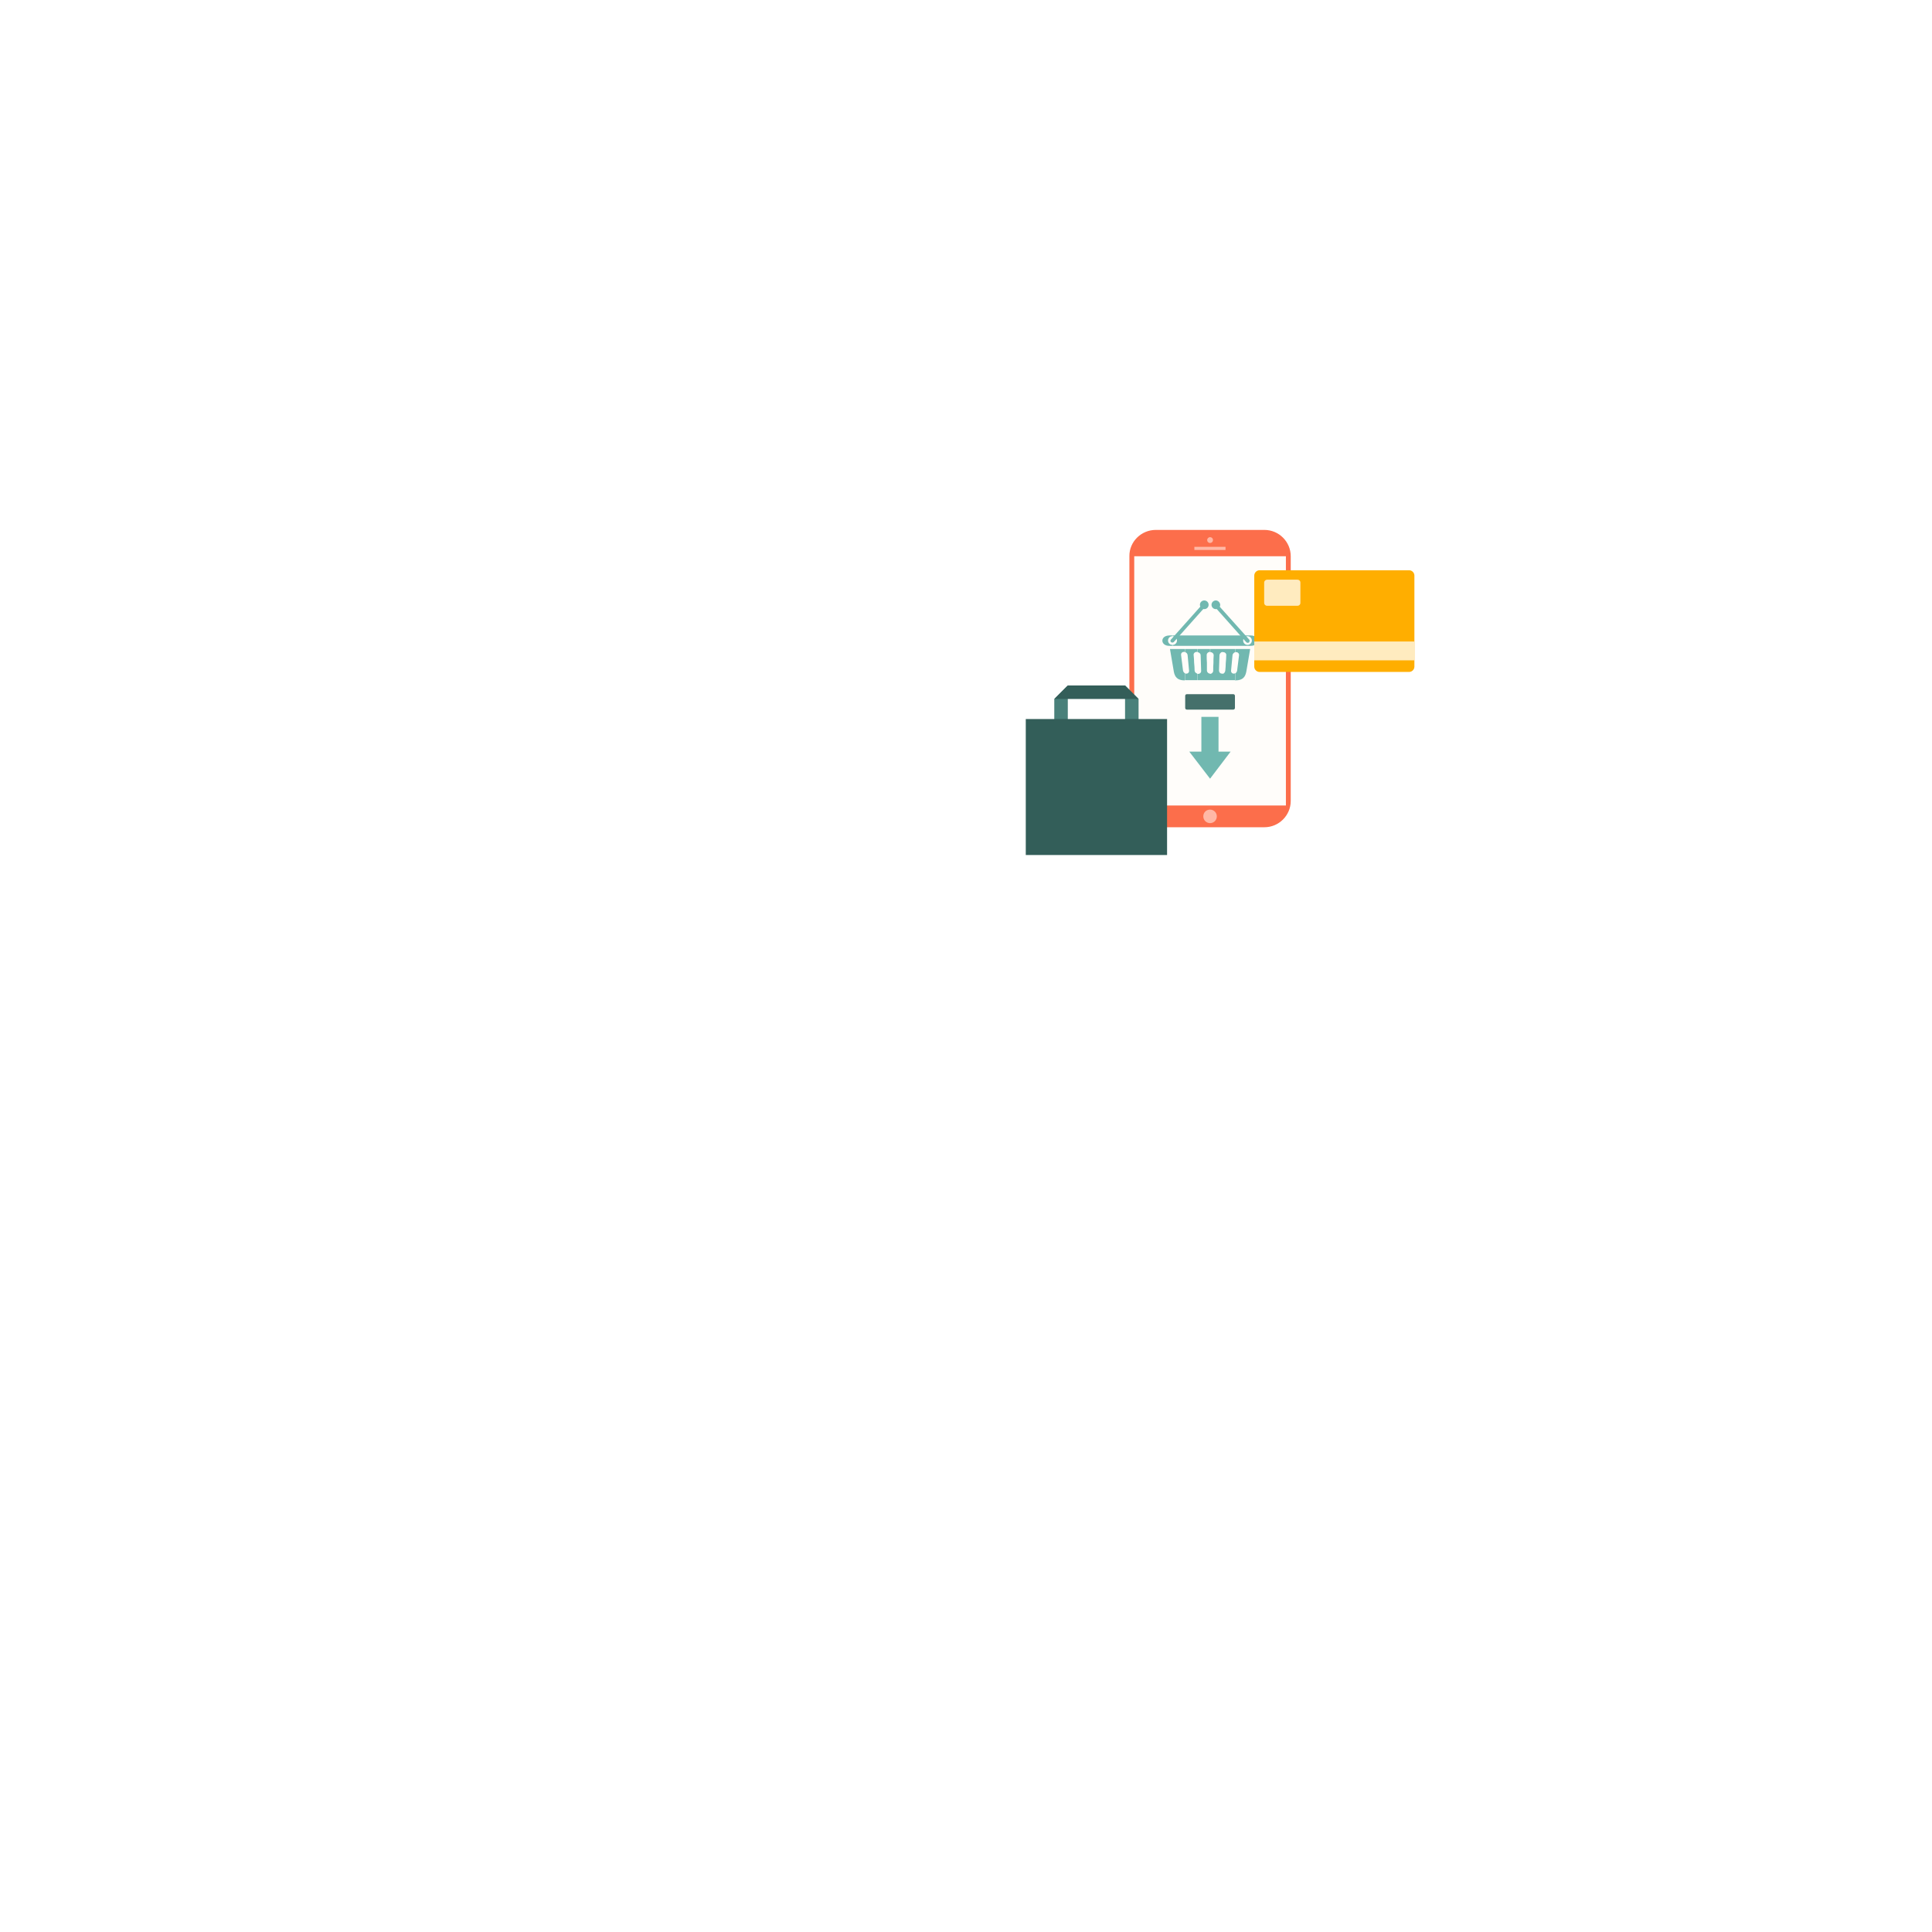
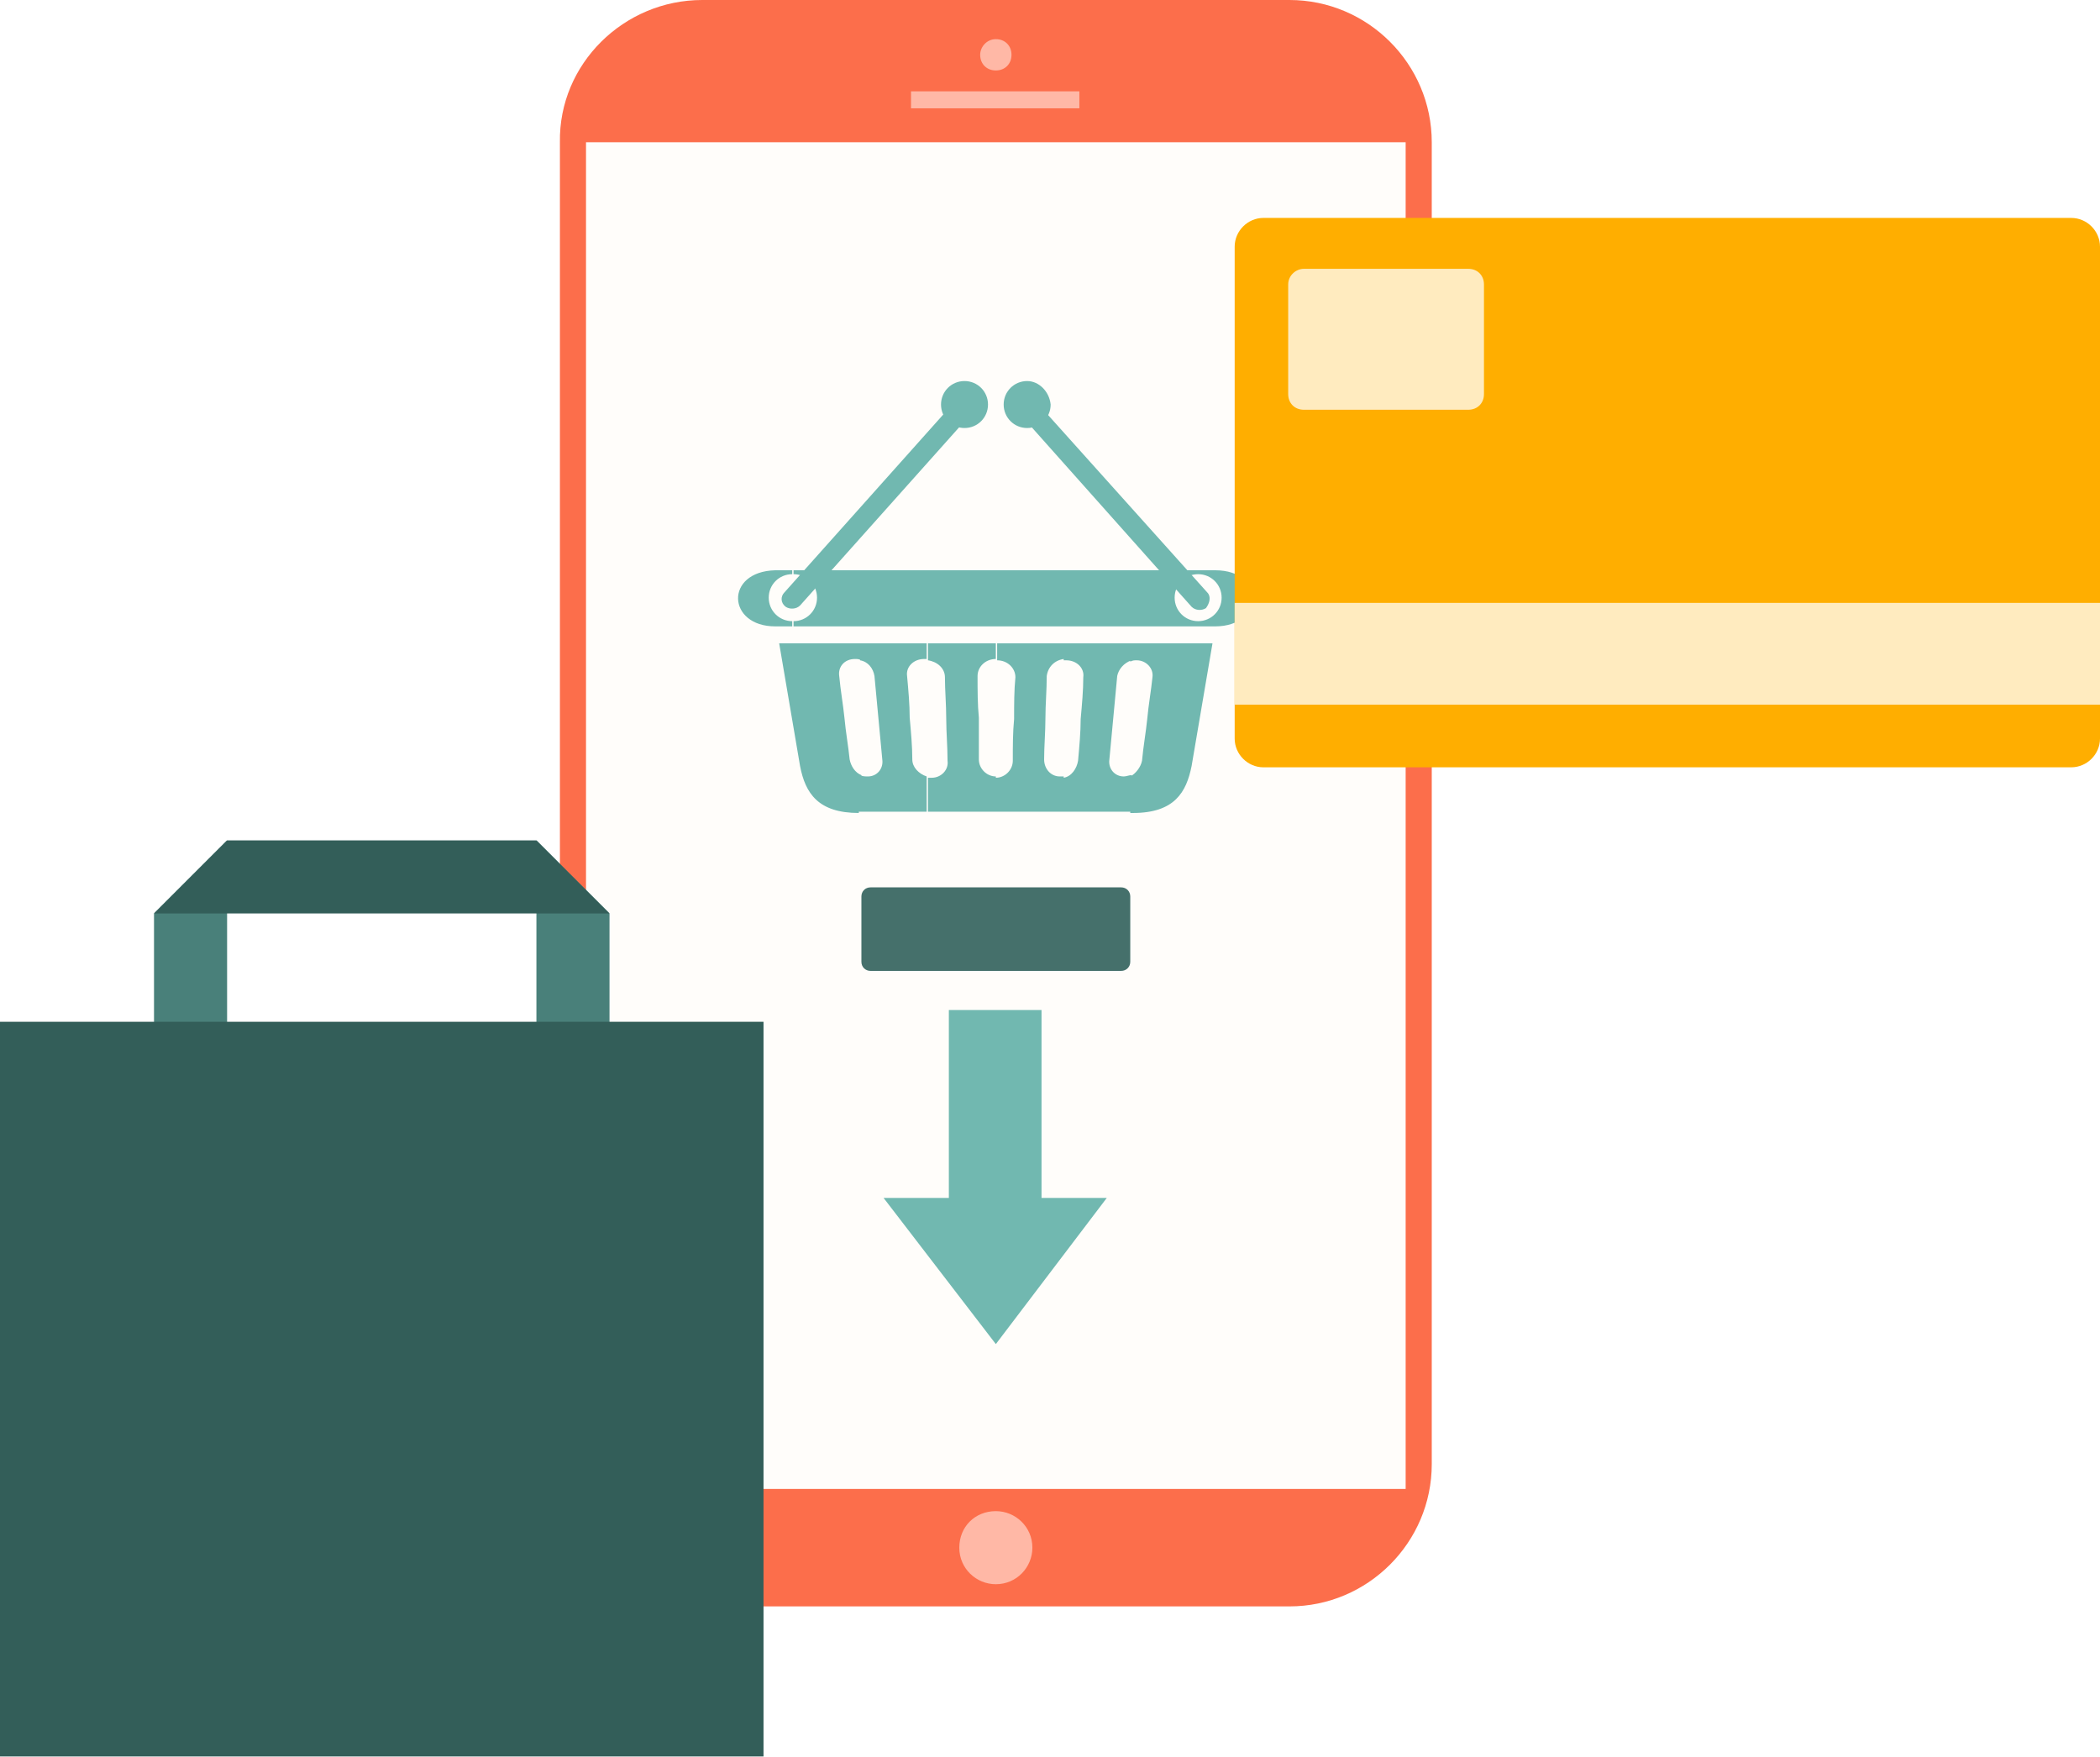
- <svg xmlns="http://www.w3.org/2000/svg" version="1.1" id="Objects" x="0px" y="0px" viewBox="0 0 799.9 799.9" style="enable-background:new 0 0 799.9 799.9;" xml:space="preserve">
+ <svg xmlns="http://www.w3.org/2000/svg" version="1.1" id="Objects" x="0px" y="0px" viewBox="0 0 160.9 134.6" style="enable-background:new 0 0 160.9 134.6;" xml:space="preserve">
  <style type="text/css">
- 	.st0{fill-rule:evenodd;clip-rule:evenodd;fill:#FC6E4B;}
- 	.st1{fill-rule:evenodd;clip-rule:evenodd;fill:#FFFDFA;}
- 	.st2{fill-rule:evenodd;clip-rule:evenodd;fill:#FFB8A6;}
- 	.st3{fill-rule:evenodd;clip-rule:evenodd;fill:#71B8B0;}
- 	.st4{fill-rule:evenodd;clip-rule:evenodd;fill:#49807A;}
- 	.st5{fill-rule:evenodd;clip-rule:evenodd;fill:#335E59;}
- 	.st6{fill-rule:evenodd;clip-rule:evenodd;fill:#FFAE00;}
- 	.st7{fill-rule:evenodd;clip-rule:evenodd;fill:#FFEBBF;}
- 	.st8{fill-rule:evenodd;clip-rule:evenodd;fill:#45706B;}
+ 	.st0{fill:#FC6E4B;}
+ 	.st1{fill:#FFFDFA;}
+ 	.st2{fill:#FFB8A6;}
+ 	.st3{fill:#71B8B0;}
+ 	.st4{fill:#49807A;}
+ 	.st5{fill:#335E59;}
+ 	.st6{fill:#FFAE00;}
+ 	.st7{fill:#FFEBBF;}
+ 	.st8{fill:#45706B;}
</style>
  <g>
    <g>
-       <path class="st0" d="M478.5,219.4h45c6,0,10.9,4.9,10.9,10.9v101.3c0,6-4.9,10.9-10.9,10.9h-45c-6,0-10.9-4.9-10.9-10.9V230.3    C467.5,224.3,472.5,219.4,478.5,219.4z" />
-       <rect x="469.6" y="230.3" class="st1" width="62.8" height="103.2" />
-       <rect x="494.5" y="226.4" class="st2" width="12.9" height="1.3" />
-       <path class="st2" d="M501,222.4c0.7,0,1.2,0.5,1.2,1.2c0,0.7-0.5,1.2-1.2,1.2c-0.7,0-1.2-0.5-1.2-1.2    C499.8,223,500.3,222.4,501,222.4z" />
-       <path class="st2" d="M501,335.2c1.5,0,2.8,1.2,2.8,2.8c0,1.5-1.2,2.8-2.8,2.8c-1.5,0-2.8-1.2-2.8-2.8    C498.2,336.4,499.4,335.2,501,335.2z" />
+       <path class="st0" d="M53.8,0h45c6,0,10.9,4.9,10.9,10.9v101.3c0,6-4.9,10.9-10.9,10.9h-45c-6,0-10.9-4.9-10.9-10.9V10.9    C42.8,4.9,47.8,0,53.8,0z" />
+       <rect x="44.9" y="10.9" class="st1" width="62.8" height="103.2" />
+       <rect x="69.8" y="7" class="st2" width="12.9" height="1.3" />
+       <path class="st2" d="M76.3,3c0.7,0,1.2,0.5,1.2,1.2S77,5.4,76.3,5.4s-1.2-0.5-1.2-1.2C75.1,3.6,75.6,3,76.3,3z" />
+       <path class="st2" d="M76.3,115.8c1.5,0,2.8,1.2,2.8,2.8c0,1.5-1.2,2.8-2.8,2.8c-1.5,0-2.8-1.2-2.8-2.8    C73.5,117,74.7,115.8,76.3,115.8z" />
    </g>
    <g>
-       <path class="st3" d="M516.5,267.4h1.3c3.8,0,3.9-4.3,0-4.3l-1.3,0v0.3c1,0,1.8,0.8,1.8,1.8c0,1-0.8,1.8-1.8,1.8V267.4z     M485.5,267.4h31v-0.4c-1,0-1.8-0.8-1.8-1.8c0-1,0.8-1.8,1.8-1.8v-0.3c-10.3,0-20.7,0-31,0v0.3c1,0,1.8,0.8,1.8,1.8    c0,1-0.8,1.8-1.8,1.8V267.4z M484.1,267.4h1.3v-0.4c-1,0-1.8-0.8-1.8-1.8c0-1,0.8-1.8,1.8-1.8v-0.3l-1.3,0    C480.2,263.2,480.4,267.4,484.1,267.4z" />
-       <path class="st3" d="M503.4,248.6c-1,0-1.8,0.8-1.8,1.8c0,1,0.8,1.8,1.8,1.8c1,0,1.8-0.8,1.8-1.8    C505.1,249.4,504.3,248.6,503.4,248.6z" />
-       <path class="st3" d="M517.2,264.8L505,251.2c-0.3-0.3-0.8-0.3-1.1-0.1l0,0c-0.3,0.3-0.3,0.8-0.1,1.1l12.2,13.7    c0.3,0.3,0.8,0.3,1.1,0.1l0,0C517.4,265.6,517.5,265.1,517.2,264.8z" />
-       <path class="st3" d="M498.6,248.6c1,0,1.8,0.8,1.8,1.8c0,1-0.8,1.8-1.8,1.8c-1,0-1.8-0.8-1.8-1.8    C496.8,249.4,497.6,248.6,498.6,248.6z" />
-       <path class="st3" d="M484.8,264.8l13.3-14.9c0.3-0.3,0.8-0.3,1.1-0.1l0,0c0.3,0.3,0.3,0.8,0.1,1.1l-13.3,14.9    c-0.3,0.3-0.8,0.3-1.1,0.1l0,0C484.5,265.6,484.5,265.1,484.8,264.8z" />
-       <path class="st3" d="M511.3,268.7h6.3l-1.6,9.4c-0.4,2-1.3,3.6-4.5,3.6h-0.2v-2.8c0.4-0.2,0.8-0.7,0.9-1.2    c0.1-1.1,0.3-2.2,0.4-3.2c0.1-1.1,0.3-2.2,0.4-3.2c0.1-0.7-0.5-1.3-1.2-1.3l0,0c-0.2,0-0.3,0-0.5,0.1V268.7z M506.2,268.7h5.2v1.3    c-0.6,0.2-1,0.7-1.1,1.2c-0.1,1.1-0.2,2.2-0.3,3.2c-0.1,1.1-0.2,2.2-0.3,3.2c-0.1,0.7,0.4,1.3,1.1,1.3l0,0c0.2,0,0.4-0.1,0.6-0.1    v2.8h-5.2V279c0.6-0.1,1-0.7,1.1-1.3c0.1-1.1,0.2-2.2,0.2-3.2c0.1-1.1,0.2-2.2,0.2-3.2c0.1-0.7-0.5-1.3-1.3-1.3l0,0    c-0.1,0-0.2,0-0.2,0V268.7z M501,268.7h5.2v1.2c-0.7,0.1-1.2,0.6-1.3,1.3c0,1.1-0.1,2.2-0.1,3.2c0,1.1-0.1,2.2-0.1,3.2    c0,0.7,0.5,1.3,1.2,1.3l0,0c0.1,0,0.2,0,0.3,0v2.7H501V279c0.7,0,1.3-0.6,1.3-1.3c0-1.1,0-2.2,0.1-3.2c0-1.1,0-2.2,0.1-3.2    c0-0.7-0.6-1.3-1.4-1.3l0,0l0,0V268.7z M495.8,268.7h5.2v1.2c-0.8,0-1.4,0.6-1.4,1.3c0,1.1,0,2.2,0.1,3.2c0,1.1,0,2.2,0,3.2    c0,0.7,0.6,1.3,1.3,1.3l0,0h0v2.7h-5.2V279c0.1,0,0.2,0,0.3,0l0,0c0.7,0,1.3-0.6,1.2-1.3c0-1.1-0.1-2.2-0.1-3.2    c0-1.1-0.1-2.2-0.1-3.2c0-0.7-0.6-1.2-1.3-1.3V268.7z M490.6,268.7h5.1v1.2c-0.1,0-0.1,0-0.2,0l0,0c-0.8,0-1.4,0.6-1.3,1.3    c0.1,1.1,0.2,2.2,0.2,3.2c0.1,1.1,0.2,2.2,0.2,3.2c0,0.6,0.5,1.1,1.1,1.3v2.7h-5.1v-2.8c0.2,0.1,0.4,0.1,0.6,0.1l0,0    c0.7,0,1.2-0.6,1.1-1.3c-0.1-1.1-0.2-2.2-0.3-3.2c-0.1-1.1-0.2-2.2-0.3-3.2c-0.1-0.6-0.5-1.1-1.1-1.2V268.7z M490.5,281.7    c-3.1,0-4.1-1.5-4.5-3.6l-1.6-9.4h6.3v1.3c-0.2-0.1-0.3-0.1-0.5-0.1l0,0c-0.8,0-1.3,0.6-1.2,1.3c0.1,1.1,0.3,2.2,0.4,3.2    c0.1,1.1,0.3,2.2,0.4,3.2c0.1,0.5,0.4,1,0.9,1.2v2.8H490.5z" />
+       <path class="st3" d="M91.8,48h1.3c3.8,0,3.9-4.3,0-4.3h-1.3V44c1,0,1.8,0.8,1.8,1.8s-0.8,1.8-1.8,1.8V48z M60.8,48h31v-0.4    c-1,0-1.8-0.8-1.8-1.8s0.8-1.8,1.8-1.8v-0.3c-10.3,0-20.7,0-31,0V44c1,0,1.8,0.8,1.8,1.8s-0.8,1.8-1.8,1.8V48z M59.4,48h1.3v-0.4    c-1,0-1.8-0.8-1.8-1.8s0.8-1.8,1.8-1.8v-0.3h-1.3C55.5,43.8,55.7,48,59.4,48z" />
+       <path class="st3" d="M78.7,29.2c-1,0-1.8,0.8-1.8,1.8s0.8,1.8,1.8,1.8s1.8-0.8,1.8-1.8C80.4,30,79.6,29.2,78.7,29.2z" />
+       <path class="st3" d="M92.5,45.4L80.3,31.8c-0.3-0.3-0.8-0.3-1.1-0.1l0,0c-0.3,0.3-0.3,0.8-0.1,1.1l12.2,13.7    c0.3,0.3,0.8,0.3,1.1,0.1l0,0C92.7,46.2,92.8,45.7,92.5,45.4z" />
+       <path class="st3" d="M73.9,29.2c1,0,1.8,0.8,1.8,1.8s-0.8,1.8-1.8,1.8S72.1,32,72.1,31C72.1,30,72.9,29.2,73.9,29.2z" />
+       <path class="st3" d="M60.1,45.4l13.3-14.9c0.3-0.3,0.8-0.3,1.1-0.1l0,0c0.3,0.3,0.3,0.8,0.1,1.1L61.3,46.4    c-0.3,0.3-0.8,0.3-1.1,0.1l0,0C59.8,46.2,59.8,45.7,60.1,45.4z" />
+       <path class="st3" d="M86.6,49.3h6.3l-1.6,9.4c-0.4,2-1.3,3.6-4.5,3.6h-0.2v-2.8c0.4-0.2,0.8-0.7,0.9-1.2c0.1-1.1,0.3-2.2,0.4-3.2    c0.1-1.1,0.3-2.2,0.4-3.2c0.1-0.7-0.5-1.3-1.2-1.3l0,0c-0.2,0-0.3,0-0.5,0.1L86.6,49.3L86.6,49.3z M81.5,49.3h5.2v1.3    c-0.6,0.2-1,0.7-1.1,1.2c-0.1,1.1-0.2,2.2-0.3,3.2c-0.1,1.1-0.2,2.2-0.3,3.2c-0.1,0.7,0.4,1.3,1.1,1.3l0,0c0.2,0,0.4-0.1,0.6-0.1    v2.8h-5.2v-2.6c0.6-0.1,1-0.7,1.1-1.3c0.1-1.1,0.2-2.2,0.2-3.2c0.1-1.1,0.2-2.2,0.2-3.2c0.1-0.7-0.5-1.3-1.3-1.3l0,0    c-0.1,0-0.2,0-0.2,0L81.5,49.3L81.5,49.3z M76.3,49.3h5.2v1.2c-0.7,0.1-1.2,0.6-1.3,1.3c0,1.1-0.1,2.2-0.1,3.2    c0,1.1-0.1,2.2-0.1,3.2c0,0.7,0.5,1.3,1.2,1.3l0,0c0.1,0,0.2,0,0.3,0v2.7h-5.2v-2.6c0.7,0,1.3-0.6,1.3-1.3c0-1.1,0-2.2,0.1-3.2    c0-1.1,0-2.2,0.1-3.2c0-0.7-0.6-1.3-1.4-1.3l0,0l0,0v-1.3H76.3z M71.1,49.3h5.2v1.2c-0.8,0-1.4,0.6-1.4,1.3c0,1.1,0,2.2,0.1,3.2    c0,1.1,0,2.2,0,3.2c0,0.7,0.6,1.3,1.3,1.3l0,0l0,0v2.7h-5.2v-2.6c0.1,0,0.2,0,0.3,0l0,0c0.7,0,1.3-0.6,1.2-1.3    c0-1.1-0.1-2.2-0.1-3.2c0-1.1-0.1-2.2-0.1-3.2c0-0.7-0.6-1.2-1.3-1.3V49.3z M65.9,49.3H71v1.2c-0.1,0-0.1,0-0.2,0l0,0    c-0.8,0-1.4,0.6-1.3,1.3c0.1,1.1,0.2,2.2,0.2,3.2c0.1,1.1,0.2,2.2,0.2,3.2c0,0.6,0.5,1.1,1.1,1.3v2.7h-5.1v-2.8    c0.2,0.1,0.4,0.1,0.6,0.1l0,0c0.7,0,1.2-0.6,1.1-1.3c-0.1-1.1-0.2-2.2-0.3-3.2c-0.1-1.1-0.2-2.2-0.3-3.2c-0.1-0.6-0.5-1.1-1.1-1.2    L65.9,49.3L65.9,49.3z M65.8,62.3c-3.1,0-4.1-1.5-4.5-3.6l-1.6-9.4H66v1.3c-0.2-0.1-0.3-0.1-0.5-0.1l0,0c-0.8,0-1.3,0.6-1.2,1.3    c0.1,1.1,0.3,2.2,0.4,3.2c0.1,1.1,0.3,2.2,0.4,3.2c0.1,0.5,0.4,1,0.9,1.2v2.8h-0.2V62.3z" />
    </g>
    <g>
-       <polygon class="st4" points="436.5,300.2 442.1,300.2 442.1,283.8 436.5,289.4   " />
-       <polygon class="st4" points="471.4,300.2 465.8,300.2 465.8,283.8 471.4,289.4   " />
-       <polygon class="st5" points="436.5,289.4 442.1,283.8 465.8,283.8 471.4,289.4   " />
-       <rect x="424.7" y="297.7" class="st5" width="58.5" height="56.3" />
+       <polygon class="st4" points="11.8,80.8 17.4,80.8 17.4,64.4 11.8,70   " />
+       <polygon class="st4" points="46.7,80.8 41.1,80.8 41.1,64.4 46.7,70   " />
+       <polygon class="st5" points="11.8,70 17.4,64.4 41.1,64.4 46.7,70   " />
+       <rect y="78.3" class="st5" width="58.5" height="56.3" />
    </g>
    <g>
-       <path class="st6" d="M521.5,236.1h61.9c1.2,0,2.2,1,2.2,2.2V276c0,1.2-1,2.2-2.2,2.2h-61.9c-1.2,0-2.2-1-2.2-2.2v-37.7    C519.3,237.1,520.3,236.1,521.5,236.1z" />
-       <rect x="519.3" y="265.6" class="st7" width="66.3" height="7.8" />
-       <path class="st7" d="M524.6,240h12.6c0.7,0,1.2,0.5,1.2,1.2v8.4c0,0.7-0.5,1.2-1.2,1.2h-12.6c-0.7,0-1.2-0.5-1.2-1.2v-8.4    C523.4,240.5,524,240,524.6,240z" />
+       <path class="st6" d="M96.8,16.7h61.9c1.2,0,2.2,1,2.2,2.2v37.7c0,1.2-1,2.2-2.2,2.2H96.8c-1.2,0-2.2-1-2.2-2.2V18.9    C94.6,17.7,95.6,16.7,96.8,16.7z" />
+       <rect x="94.6" y="46.2" class="st7" width="66.3" height="7.8" />
+       <path class="st7" d="M99.9,20.6h12.6c0.7,0,1.2,0.5,1.2,1.2v8.4c0,0.7-0.5,1.2-1.2,1.2H99.9c-0.7,0-1.2-0.5-1.2-1.2v-8.4    C98.7,21.1,99.3,20.6,99.9,20.6z" />
    </g>
-     <path class="st8" d="M491.4,287.4h19.2c0.4,0,0.7,0.3,0.7,0.7v5c0,0.4-0.3,0.7-0.7,0.7h-19.2c-0.4,0-0.7-0.3-0.7-0.7v-5   C490.7,287.7,491,287.4,491.4,287.4z" />
+     <path class="st8" d="M66.7,68h19.2c0.4,0,0.7,0.3,0.7,0.7v5c0,0.4-0.3,0.7-0.7,0.7H66.7c-0.4,0-0.7-0.3-0.7-0.7v-5   C66,68.3,66.3,68,66.7,68z" />
    <g>
-       <rect x="497.4" y="296.8" class="st3" width="7.1" height="18.3" />
-       <polygon class="st3" points="501,322.4 509.5,311.2 492.4,311.2   " />
+       <rect x="72.7" y="77.4" class="st3" width="7.1" height="18.3" />
+       <polygon class="st3" points="76.3,103 84.8,91.8 67.7,91.8   " />
    </g>
  </g>
</svg>
